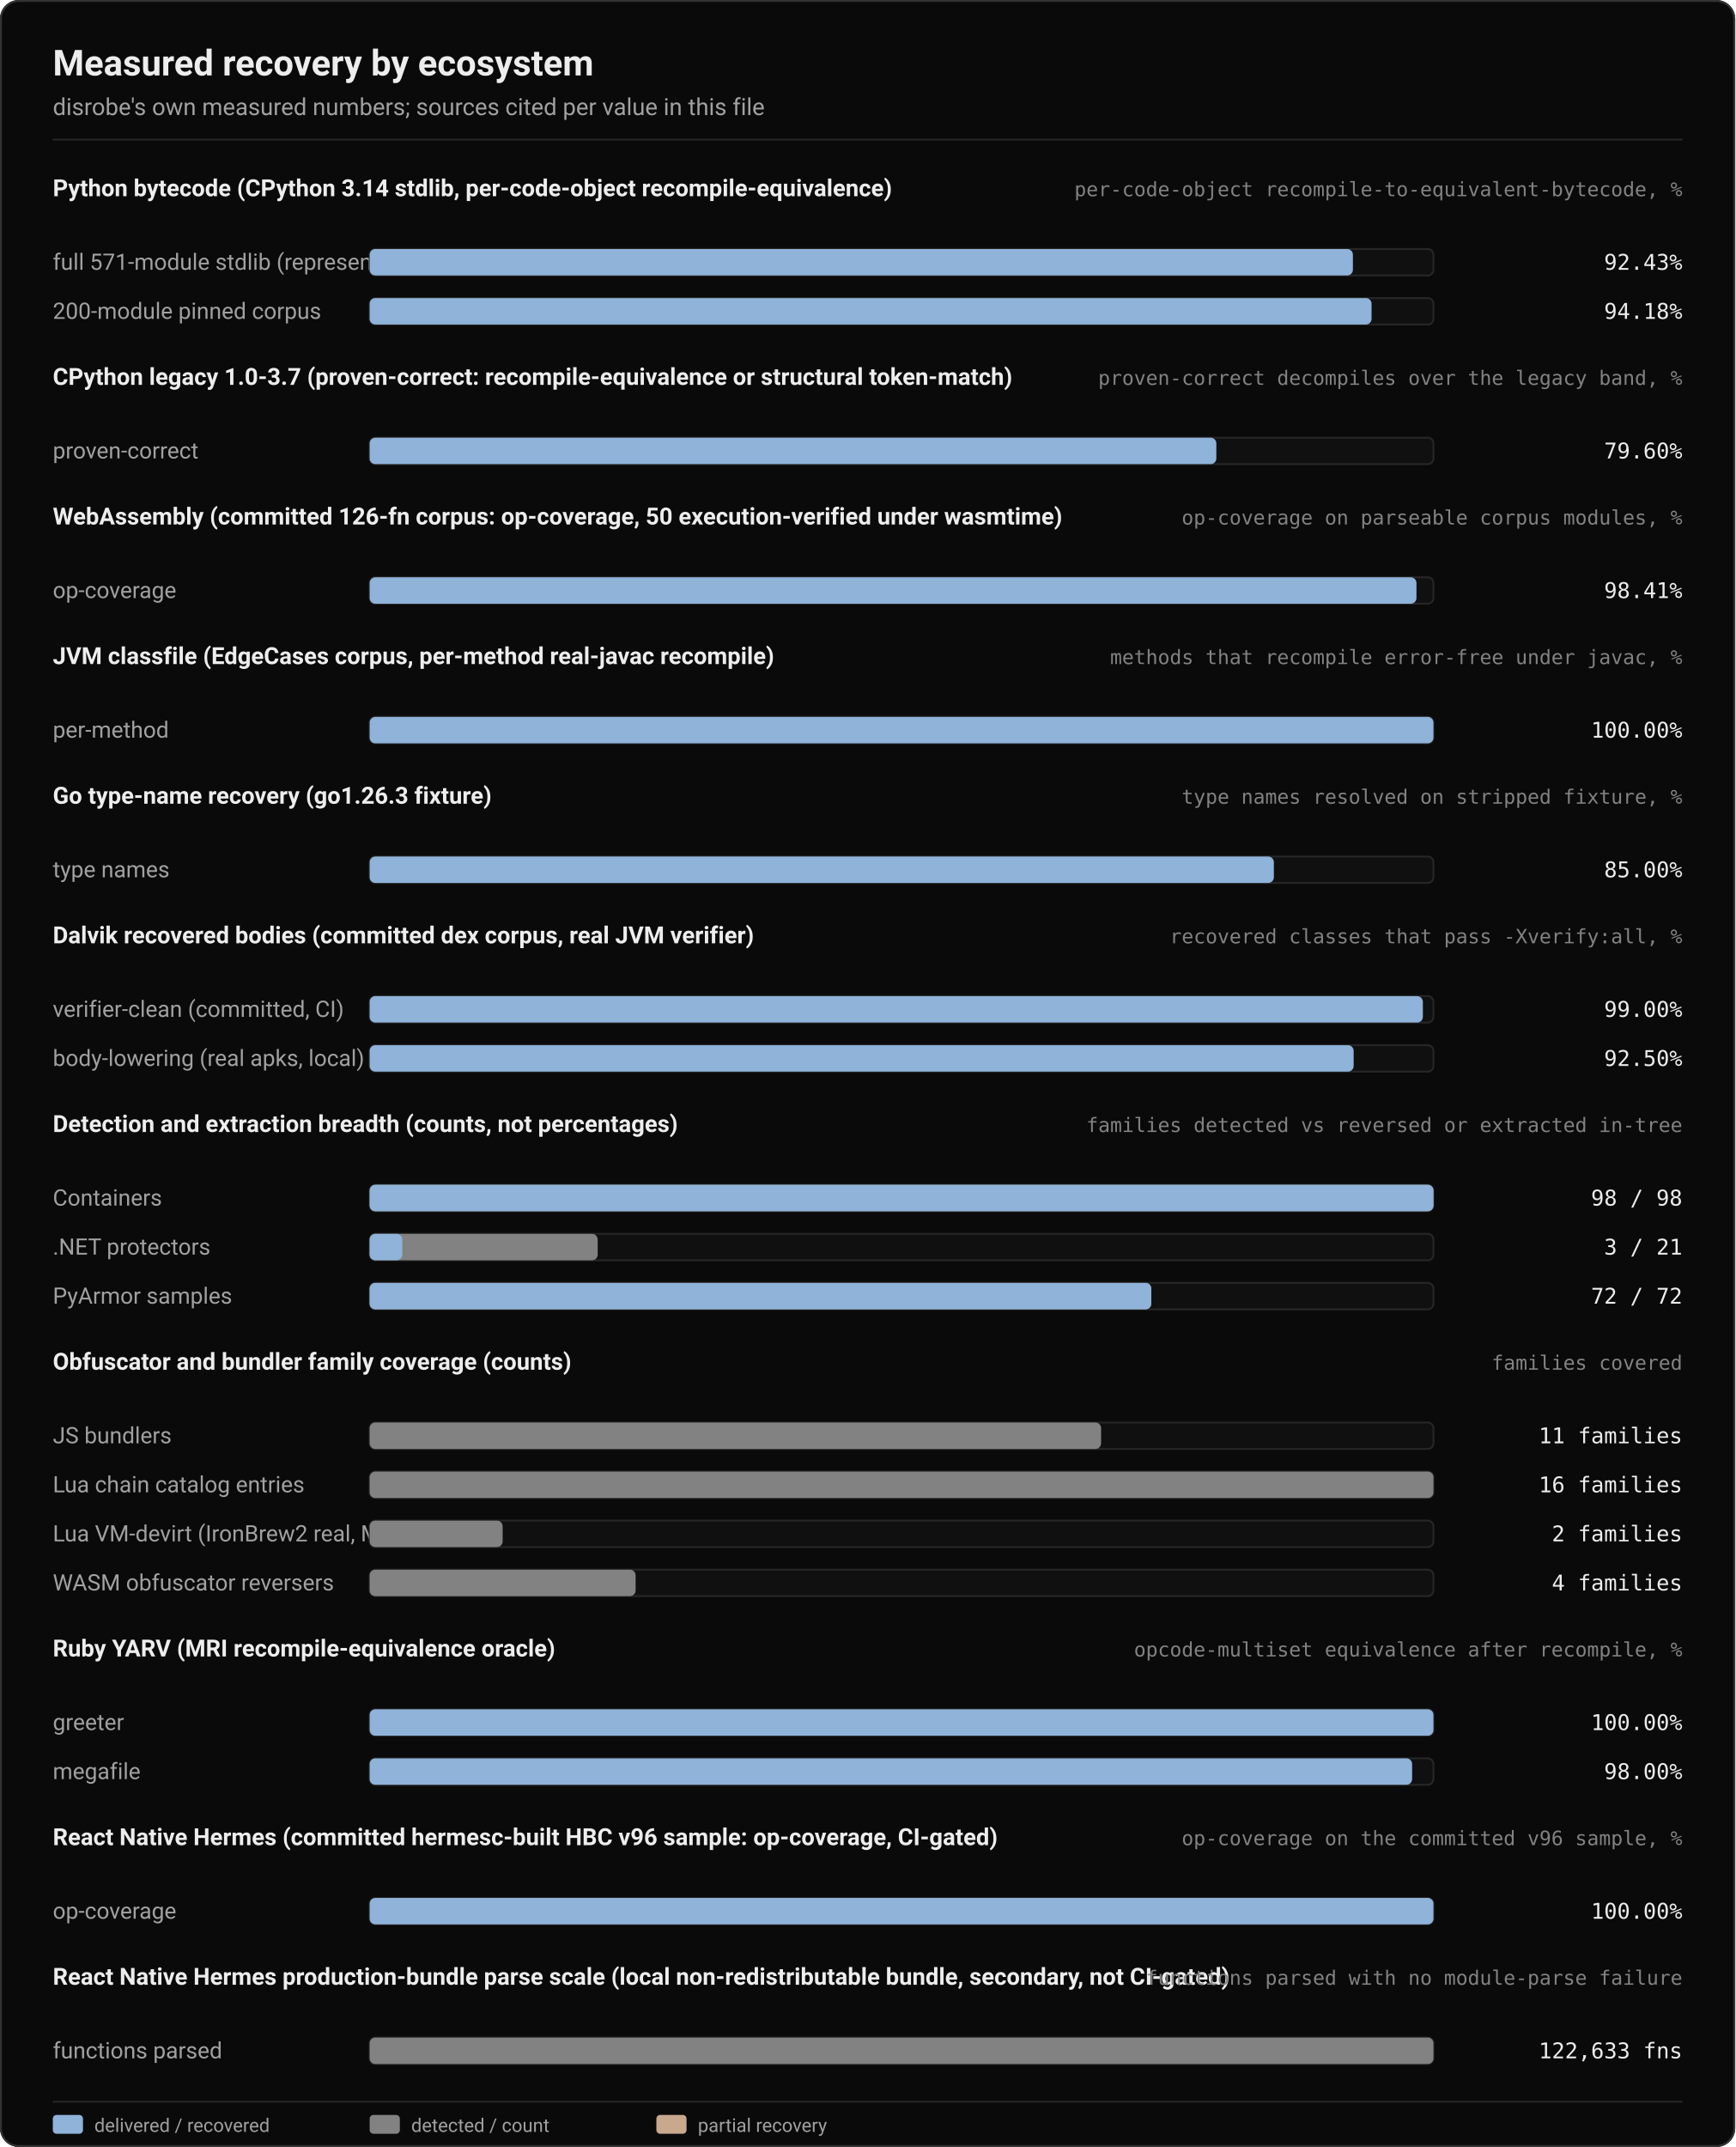
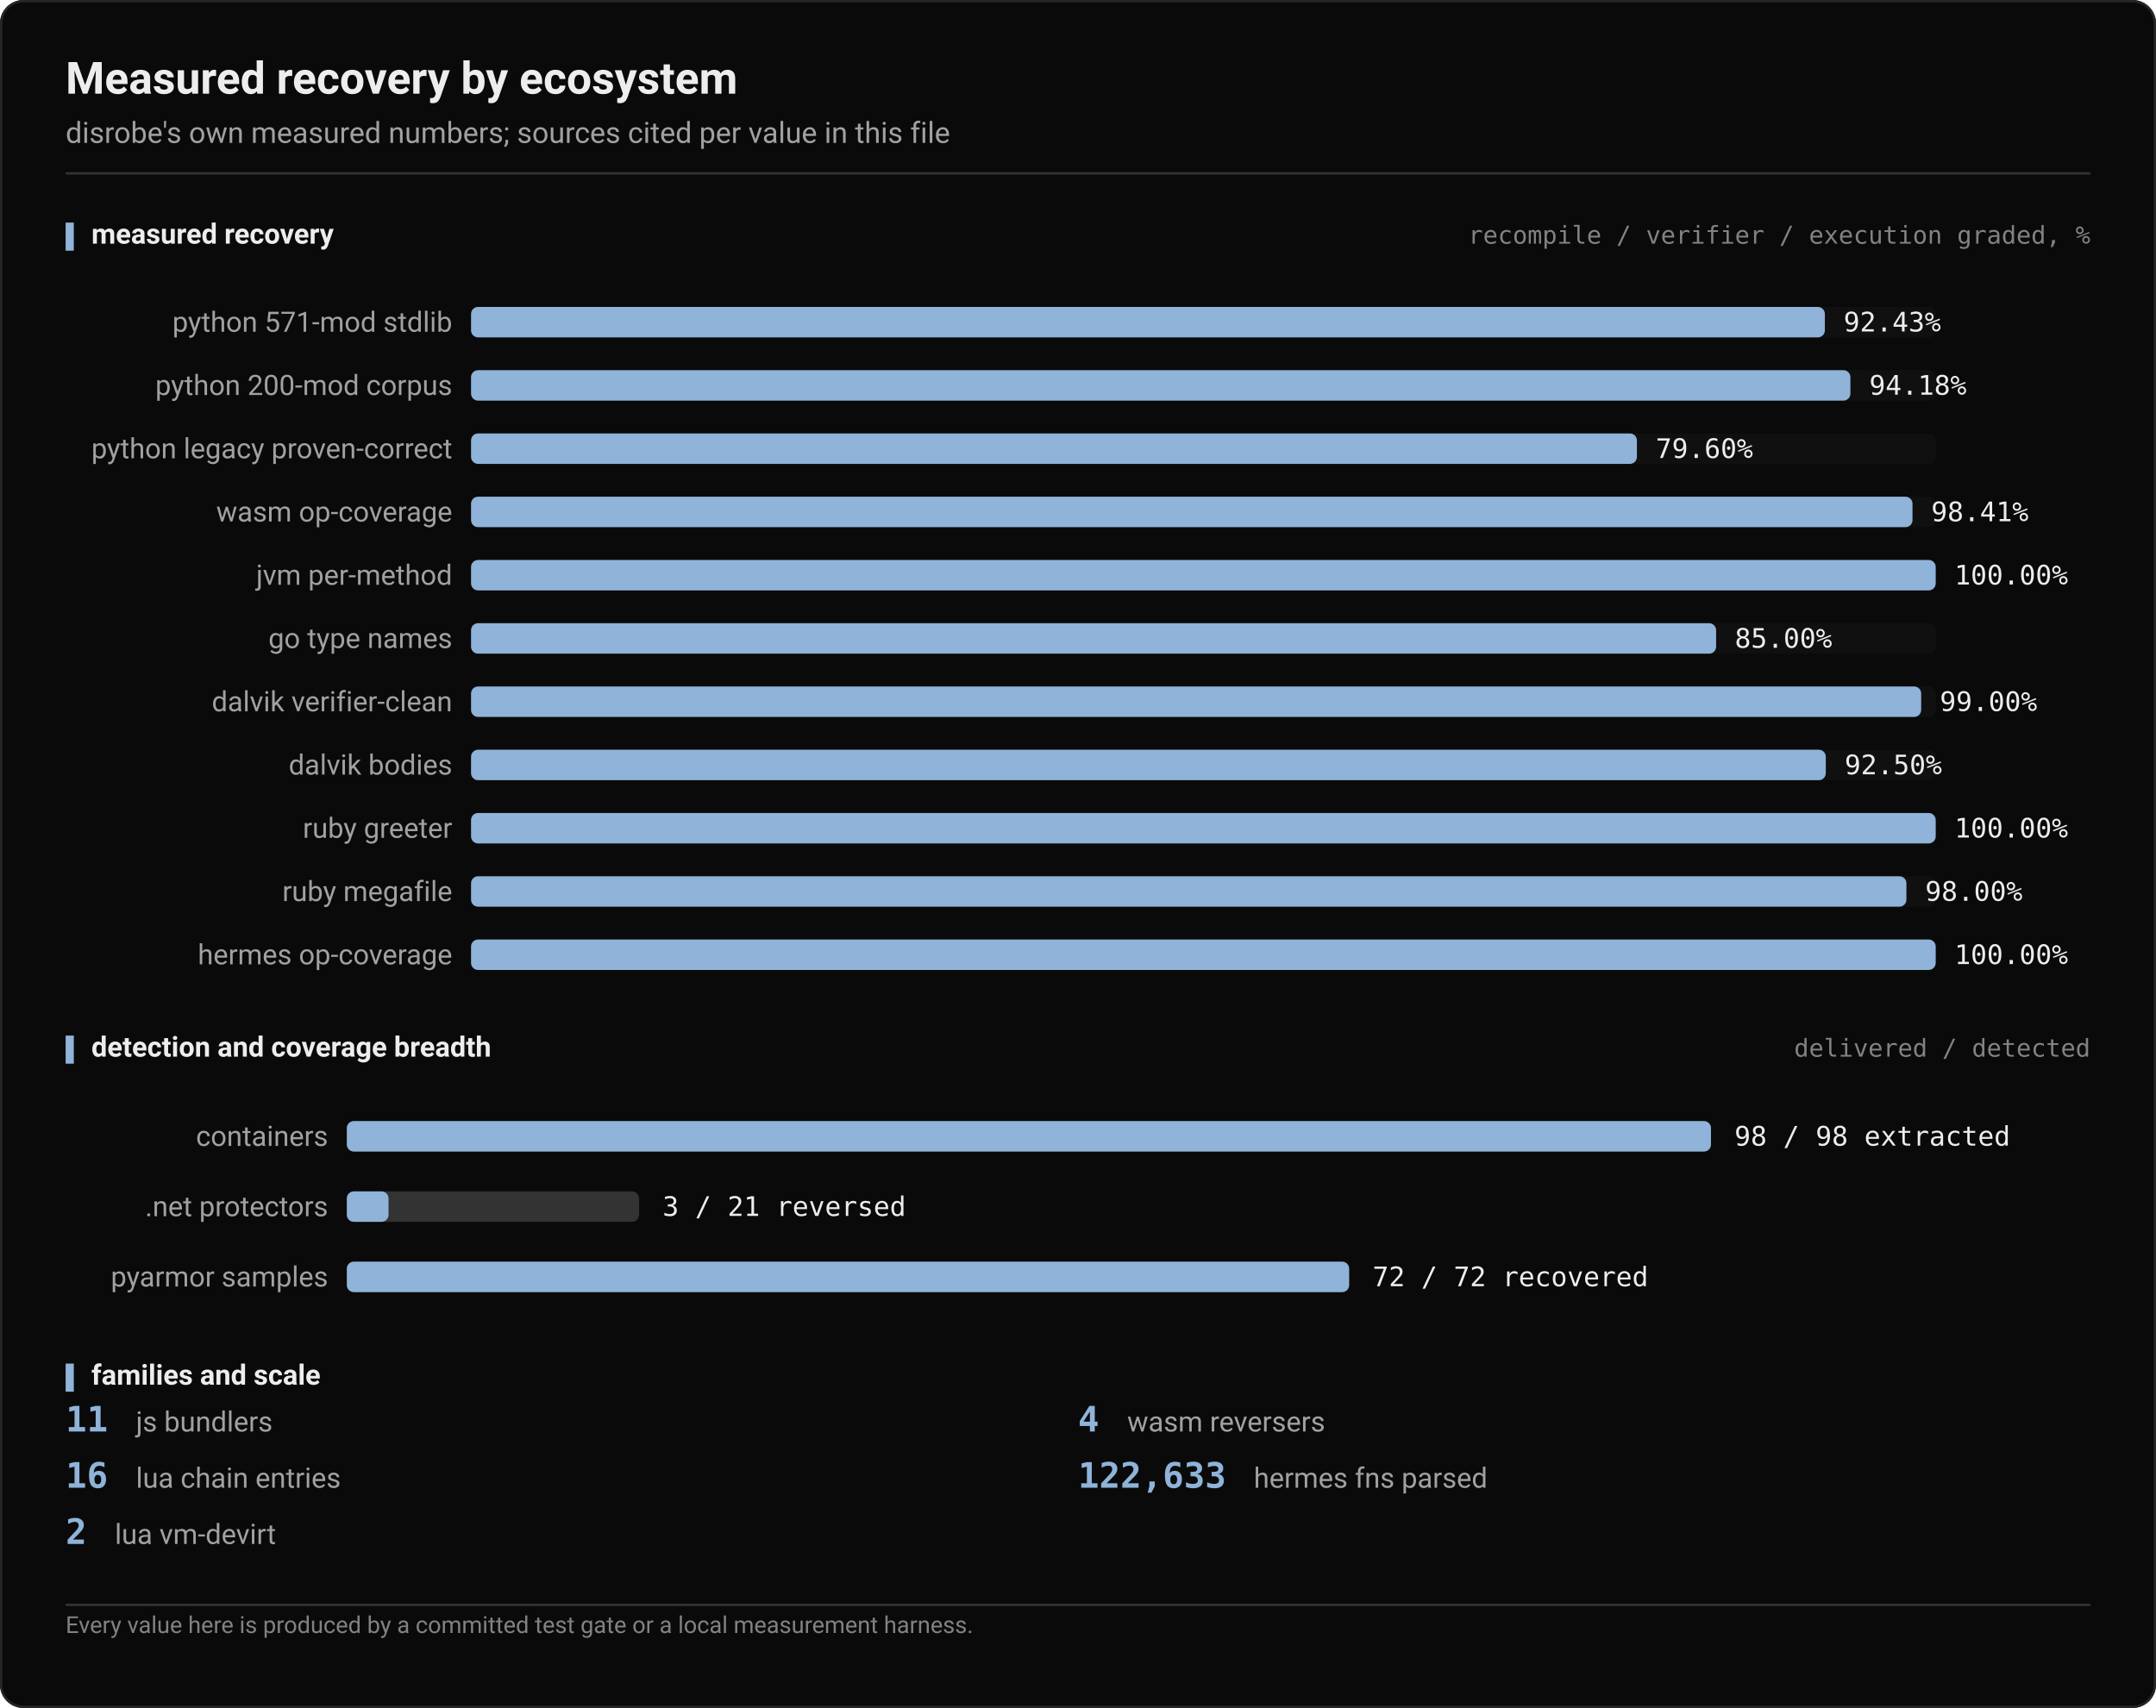
- <svg xmlns="http://www.w3.org/2000/svg" width="920" height="1138" viewBox="0 0 920 1138" font-family="ui-sans-serif, system-ui, -apple-system, Segoe UI, Roboto, Helvetica, Arial, sans-serif">
-   <rect x="0" y="0" width="920" height="1138" rx="10" fill="#0a0a0a" />
-   <rect x="0.5" y="0.5" width="919" height="1137" rx="9.5" fill="none" stroke="#333333" />
-   <text x="28.0" y="40.0" font-size="19.0" fill="#ededed" font-family="ui-sans-serif, system-ui, -apple-system, Segoe UI, Roboto, Helvetica, Arial, sans-serif" text-anchor="start" font-weight="600">Measured recovery by ecosystem</text>
-   <text x="28.0" y="61.0" font-size="12.5" fill="#a1a1a1" font-family="ui-sans-serif, system-ui, -apple-system, Segoe UI, Roboto, Helvetica, Arial, sans-serif" text-anchor="start" font-weight="400">disrobe's own measured numbers; sources cited per value in this file</text>
-   <line x1="28.0" y1="74.0" x2="892.0" y2="74.0" stroke="#262626" />
-   <text x="28.0" y="104.0" font-size="12.5" fill="#ededed" font-family="ui-sans-serif, system-ui, -apple-system, Segoe UI, Roboto, Helvetica, Arial, sans-serif" text-anchor="start" font-weight="600">Python bytecode (CPython 3.14 stdlib, per-code-object recompile-equivalence)</text>
-   <text x="892.0" y="104.0" font-size="10.5" fill="#828282" font-family="'JetBrains Mono', ui-monospace, 'Fira Code', SFMono-Regular, Menlo, Consolas, monospace" text-anchor="end" font-weight="400">per-code-object recompile-to-equivalent-bytecode, %</text>
-   <text x="28.0" y="143.0" font-size="12.0" fill="#a1a1a1" font-family="ui-sans-serif, system-ui, -apple-system, Segoe UI, Roboto, Helvetica, Arial, sans-serif" text-anchor="start" font-weight="400">full 571-module stdlib (representative)</text>
-   <rect x="196.0" y="132.0" width="564.0" height="14.0" rx="3.0" fill="#101010" />
-   <rect x="196.0" y="132.0" width="564.0" height="14.0" rx="3.0" fill="none" stroke="#262626" />
-   <rect x="196.0" y="132.0" width="521.3" height="14.0" rx="3.0" fill="#8fb3d9" />
-   <text x="892.0" y="143.0" font-size="11.5" fill="#ededed" font-family="'JetBrains Mono', ui-monospace, 'Fira Code', SFMono-Regular, Menlo, Consolas, monospace" text-anchor="end" font-weight="500">92.43%</text>
-   <text x="28.0" y="169.0" font-size="12.0" fill="#a1a1a1" font-family="ui-sans-serif, system-ui, -apple-system, Segoe UI, Roboto, Helvetica, Arial, sans-serif" text-anchor="start" font-weight="400">200-module pinned corpus</text>
-   <rect x="196.0" y="158.0" width="564.0" height="14.0" rx="3.0" fill="#101010" />
-   <rect x="196.0" y="158.0" width="564.0" height="14.0" rx="3.0" fill="none" stroke="#262626" />
-   <rect x="196.0" y="158.0" width="531.2" height="14.0" rx="3.0" fill="#8fb3d9" />
-   <text x="892.0" y="169.0" font-size="11.5" fill="#ededed" font-family="'JetBrains Mono', ui-monospace, 'Fira Code', SFMono-Regular, Menlo, Consolas, monospace" text-anchor="end" font-weight="500">94.18%</text>
-   <text x="28.0" y="204.0" font-size="12.5" fill="#ededed" font-family="ui-sans-serif, system-ui, -apple-system, Segoe UI, Roboto, Helvetica, Arial, sans-serif" text-anchor="start" font-weight="600">CPython legacy 1.0-3.7 (proven-correct: recompile-equivalence or structural token-match)</text>
-   <text x="892.0" y="204.0" font-size="10.5" fill="#828282" font-family="'JetBrains Mono', ui-monospace, 'Fira Code', SFMono-Regular, Menlo, Consolas, monospace" text-anchor="end" font-weight="400">proven-correct decompiles over the legacy band, %</text>
-   <text x="28.0" y="243.0" font-size="12.0" fill="#a1a1a1" font-family="ui-sans-serif, system-ui, -apple-system, Segoe UI, Roboto, Helvetica, Arial, sans-serif" text-anchor="start" font-weight="400">proven-correct</text>
-   <rect x="196.0" y="232.0" width="564.0" height="14.0" rx="3.0" fill="#101010" />
-   <rect x="196.0" y="232.0" width="564.0" height="14.0" rx="3.0" fill="none" stroke="#262626" />
-   <rect x="196.0" y="232.0" width="448.9" height="14.0" rx="3.0" fill="#8fb3d9" />
-   <text x="892.0" y="243.0" font-size="11.5" fill="#ededed" font-family="'JetBrains Mono', ui-monospace, 'Fira Code', SFMono-Regular, Menlo, Consolas, monospace" text-anchor="end" font-weight="500">79.60%</text>
-   <text x="28.0" y="278.0" font-size="12.5" fill="#ededed" font-family="ui-sans-serif, system-ui, -apple-system, Segoe UI, Roboto, Helvetica, Arial, sans-serif" text-anchor="start" font-weight="600">WebAssembly (committed 126-fn corpus: op-coverage, 50 execution-verified under wasmtime)</text>
-   <text x="892.0" y="278.0" font-size="10.5" fill="#828282" font-family="'JetBrains Mono', ui-monospace, 'Fira Code', SFMono-Regular, Menlo, Consolas, monospace" text-anchor="end" font-weight="400">op-coverage on parseable corpus modules, %</text>
-   <text x="28.0" y="317.0" font-size="12.0" fill="#a1a1a1" font-family="ui-sans-serif, system-ui, -apple-system, Segoe UI, Roboto, Helvetica, Arial, sans-serif" text-anchor="start" font-weight="400">op-coverage</text>
-   <rect x="196.0" y="306.0" width="564.0" height="14.0" rx="3.0" fill="#101010" />
-   <rect x="196.0" y="306.0" width="564.0" height="14.0" rx="3.0" fill="none" stroke="#262626" />
-   <rect x="196.0" y="306.0" width="555.0" height="14.0" rx="3.0" fill="#8fb3d9" />
-   <text x="892.0" y="317.0" font-size="11.5" fill="#ededed" font-family="'JetBrains Mono', ui-monospace, 'Fira Code', SFMono-Regular, Menlo, Consolas, monospace" text-anchor="end" font-weight="500">98.41%</text>
-   <text x="28.0" y="352.0" font-size="12.5" fill="#ededed" font-family="ui-sans-serif, system-ui, -apple-system, Segoe UI, Roboto, Helvetica, Arial, sans-serif" text-anchor="start" font-weight="600">JVM classfile (EdgeCases corpus, per-method real-javac recompile)</text>
-   <text x="892.0" y="352.0" font-size="10.5" fill="#828282" font-family="'JetBrains Mono', ui-monospace, 'Fira Code', SFMono-Regular, Menlo, Consolas, monospace" text-anchor="end" font-weight="400">methods that recompile error-free under javac, %</text>
-   <text x="28.0" y="391.0" font-size="12.0" fill="#a1a1a1" font-family="ui-sans-serif, system-ui, -apple-system, Segoe UI, Roboto, Helvetica, Arial, sans-serif" text-anchor="start" font-weight="400">per-method</text>
-   <rect x="196.0" y="380.0" width="564.0" height="14.0" rx="3.0" fill="#101010" />
-   <rect x="196.0" y="380.0" width="564.0" height="14.0" rx="3.0" fill="none" stroke="#262626" />
-   <rect x="196.0" y="380.0" width="564.0" height="14.0" rx="3.0" fill="#8fb3d9" />
-   <text x="892.0" y="391.0" font-size="11.5" fill="#ededed" font-family="'JetBrains Mono', ui-monospace, 'Fira Code', SFMono-Regular, Menlo, Consolas, monospace" text-anchor="end" font-weight="500">100.00%</text>
-   <text x="28.0" y="426.0" font-size="12.5" fill="#ededed" font-family="ui-sans-serif, system-ui, -apple-system, Segoe UI, Roboto, Helvetica, Arial, sans-serif" text-anchor="start" font-weight="600">Go type-name recovery (go1.26.3 fixture)</text>
-   <text x="892.0" y="426.0" font-size="10.5" fill="#828282" font-family="'JetBrains Mono', ui-monospace, 'Fira Code', SFMono-Regular, Menlo, Consolas, monospace" text-anchor="end" font-weight="400">type names resolved on stripped fixture, %</text>
-   <text x="28.0" y="465.0" font-size="12.0" fill="#a1a1a1" font-family="ui-sans-serif, system-ui, -apple-system, Segoe UI, Roboto, Helvetica, Arial, sans-serif" text-anchor="start" font-weight="400">type names</text>
-   <rect x="196.0" y="454.0" width="564.0" height="14.0" rx="3.0" fill="#101010" />
-   <rect x="196.0" y="454.0" width="564.0" height="14.0" rx="3.0" fill="none" stroke="#262626" />
-   <rect x="196.0" y="454.0" width="479.4" height="14.0" rx="3.0" fill="#8fb3d9" />
-   <text x="892.0" y="465.0" font-size="11.5" fill="#ededed" font-family="'JetBrains Mono', ui-monospace, 'Fira Code', SFMono-Regular, Menlo, Consolas, monospace" text-anchor="end" font-weight="500">85.00%</text>
-   <text x="28.0" y="500.0" font-size="12.5" fill="#ededed" font-family="ui-sans-serif, system-ui, -apple-system, Segoe UI, Roboto, Helvetica, Arial, sans-serif" text-anchor="start" font-weight="600">Dalvik recovered bodies (committed dex corpus, real JVM verifier)</text>
-   <text x="892.0" y="500.0" font-size="10.5" fill="#828282" font-family="'JetBrains Mono', ui-monospace, 'Fira Code', SFMono-Regular, Menlo, Consolas, monospace" text-anchor="end" font-weight="400">recovered classes that pass -Xverify:all, %</text>
-   <text x="28.0" y="539.0" font-size="12.0" fill="#a1a1a1" font-family="ui-sans-serif, system-ui, -apple-system, Segoe UI, Roboto, Helvetica, Arial, sans-serif" text-anchor="start" font-weight="400">verifier-clean (committed, CI)</text>
-   <rect x="196.0" y="528.0" width="564.0" height="14.0" rx="3.0" fill="#101010" />
-   <rect x="196.0" y="528.0" width="564.0" height="14.0" rx="3.0" fill="none" stroke="#262626" />
-   <rect x="196.0" y="528.0" width="558.4" height="14.0" rx="3.0" fill="#8fb3d9" />
-   <text x="892.0" y="539.0" font-size="11.5" fill="#ededed" font-family="'JetBrains Mono', ui-monospace, 'Fira Code', SFMono-Regular, Menlo, Consolas, monospace" text-anchor="end" font-weight="500">99.00%</text>
-   <text x="28.0" y="565.0" font-size="12.0" fill="#a1a1a1" font-family="ui-sans-serif, system-ui, -apple-system, Segoe UI, Roboto, Helvetica, Arial, sans-serif" text-anchor="start" font-weight="400">body-lowering (real apks, local)</text>
-   <rect x="196.0" y="554.0" width="564.0" height="14.0" rx="3.0" fill="#101010" />
-   <rect x="196.0" y="554.0" width="564.0" height="14.0" rx="3.0" fill="none" stroke="#262626" />
-   <rect x="196.0" y="554.0" width="521.7" height="14.0" rx="3.0" fill="#8fb3d9" />
-   <text x="892.0" y="565.0" font-size="11.5" fill="#ededed" font-family="'JetBrains Mono', ui-monospace, 'Fira Code', SFMono-Regular, Menlo, Consolas, monospace" text-anchor="end" font-weight="500">92.50%</text>
-   <text x="28.0" y="600.0" font-size="12.5" fill="#ededed" font-family="ui-sans-serif, system-ui, -apple-system, Segoe UI, Roboto, Helvetica, Arial, sans-serif" text-anchor="start" font-weight="600">Detection and extraction breadth (counts, not percentages)</text>
-   <text x="892.0" y="600.0" font-size="10.5" fill="#828282" font-family="'JetBrains Mono', ui-monospace, 'Fira Code', SFMono-Regular, Menlo, Consolas, monospace" text-anchor="end" font-weight="400">families detected vs reversed or extracted in-tree</text>
-   <text x="28.0" y="639.0" font-size="12.0" fill="#a1a1a1" font-family="ui-sans-serif, system-ui, -apple-system, Segoe UI, Roboto, Helvetica, Arial, sans-serif" text-anchor="start" font-weight="400">Containers</text>
-   <rect x="196.0" y="628.0" width="564.0" height="14.0" rx="3.0" fill="#101010" />
-   <rect x="196.0" y="628.0" width="564.0" height="14.0" rx="3.0" fill="none" stroke="#262626" />
-   <rect x="196.0" y="628.0" width="564.0" height="14.0" rx="3.0" fill="#828282" />
-   <rect x="196.0" y="628.0" width="564.0" height="14.0" rx="3.0" fill="#8fb3d9" />
-   <text x="892.0" y="639.0" font-size="11.5" fill="#ededed" font-family="'JetBrains Mono', ui-monospace, 'Fira Code', SFMono-Regular, Menlo, Consolas, monospace" text-anchor="end" font-weight="500">98 / 98</text>
-   <text x="28.0" y="665.0" font-size="12.0" fill="#a1a1a1" font-family="ui-sans-serif, system-ui, -apple-system, Segoe UI, Roboto, Helvetica, Arial, sans-serif" text-anchor="start" font-weight="400">.NET protectors</text>
-   <rect x="196.0" y="654.0" width="564.0" height="14.0" rx="3.0" fill="#101010" />
-   <rect x="196.0" y="654.0" width="564.0" height="14.0" rx="3.0" fill="none" stroke="#262626" />
-   <rect x="196.0" y="654.0" width="120.9" height="14.0" rx="3.0" fill="#828282" />
-   <rect x="196.0" y="654.0" width="17.3" height="14.0" rx="3.0" fill="#8fb3d9" />
-   <text x="892.0" y="665.0" font-size="11.5" fill="#ededed" font-family="'JetBrains Mono', ui-monospace, 'Fira Code', SFMono-Regular, Menlo, Consolas, monospace" text-anchor="end" font-weight="500">3 / 21</text>
-   <text x="28.0" y="691.0" font-size="12.0" fill="#a1a1a1" font-family="ui-sans-serif, system-ui, -apple-system, Segoe UI, Roboto, Helvetica, Arial, sans-serif" text-anchor="start" font-weight="400">PyArmor samples</text>
-   <rect x="196.0" y="680.0" width="564.0" height="14.0" rx="3.0" fill="#101010" />
-   <rect x="196.0" y="680.0" width="564.0" height="14.0" rx="3.0" fill="none" stroke="#262626" />
-   <rect x="196.0" y="680.0" width="414.4" height="14.0" rx="3.0" fill="#828282" />
-   <rect x="196.0" y="680.0" width="414.4" height="14.0" rx="3.0" fill="#8fb3d9" />
-   <text x="892.0" y="691.0" font-size="11.5" fill="#ededed" font-family="'JetBrains Mono', ui-monospace, 'Fira Code', SFMono-Regular, Menlo, Consolas, monospace" text-anchor="end" font-weight="500">72 / 72</text>
-   <text x="28.0" y="726.0" font-size="12.5" fill="#ededed" font-family="ui-sans-serif, system-ui, -apple-system, Segoe UI, Roboto, Helvetica, Arial, sans-serif" text-anchor="start" font-weight="600">Obfuscator and bundler family coverage (counts)</text>
-   <text x="892.0" y="726.0" font-size="10.5" fill="#828282" font-family="'JetBrains Mono', ui-monospace, 'Fira Code', SFMono-Regular, Menlo, Consolas, monospace" text-anchor="end" font-weight="400">families covered</text>
-   <text x="28.0" y="765.0" font-size="12.0" fill="#a1a1a1" font-family="ui-sans-serif, system-ui, -apple-system, Segoe UI, Roboto, Helvetica, Arial, sans-serif" text-anchor="start" font-weight="400">JS bundlers</text>
-   <rect x="196.0" y="754.0" width="564.0" height="14.0" rx="3.0" fill="#101010" />
-   <rect x="196.0" y="754.0" width="564.0" height="14.0" rx="3.0" fill="none" stroke="#262626" />
-   <rect x="196.0" y="754.0" width="387.8" height="14.0" rx="3.0" fill="#828282" />
-   <text x="892.0" y="765.0" font-size="11.5" fill="#ededed" font-family="'JetBrains Mono', ui-monospace, 'Fira Code', SFMono-Regular, Menlo, Consolas, monospace" text-anchor="end" font-weight="500">11 families</text>
-   <text x="28.0" y="791.0" font-size="12.0" fill="#a1a1a1" font-family="ui-sans-serif, system-ui, -apple-system, Segoe UI, Roboto, Helvetica, Arial, sans-serif" text-anchor="start" font-weight="400">Lua chain catalog entries</text>
-   <rect x="196.0" y="780.0" width="564.0" height="14.0" rx="3.0" fill="#101010" />
-   <rect x="196.0" y="780.0" width="564.0" height="14.0" rx="3.0" fill="none" stroke="#262626" />
-   <rect x="196.0" y="780.0" width="564.0" height="14.0" rx="3.0" fill="#828282" />
-   <text x="892.0" y="791.0" font-size="11.5" fill="#ededed" font-family="'JetBrains Mono', ui-monospace, 'Fira Code', SFMono-Regular, Menlo, Consolas, monospace" text-anchor="end" font-weight="500">16 families</text>
-   <text x="28.0" y="817.0" font-size="12.0" fill="#a1a1a1" font-family="ui-sans-serif, system-ui, -apple-system, Segoe UI, Roboto, Helvetica, Arial, sans-serif" text-anchor="start" font-weight="400">Lua VM-devirt (IronBrew2 real, MoonSec synthetic)</text>
-   <rect x="196.0" y="806.0" width="564.0" height="14.0" rx="3.0" fill="#101010" />
-   <rect x="196.0" y="806.0" width="564.0" height="14.0" rx="3.0" fill="none" stroke="#262626" />
-   <rect x="196.0" y="806.0" width="70.5" height="14.0" rx="3.0" fill="#828282" />
-   <text x="892.0" y="817.0" font-size="11.5" fill="#ededed" font-family="'JetBrains Mono', ui-monospace, 'Fira Code', SFMono-Regular, Menlo, Consolas, monospace" text-anchor="end" font-weight="500">2 families</text>
-   <text x="28.0" y="843.0" font-size="12.0" fill="#a1a1a1" font-family="ui-sans-serif, system-ui, -apple-system, Segoe UI, Roboto, Helvetica, Arial, sans-serif" text-anchor="start" font-weight="400">WASM obfuscator reversers</text>
-   <rect x="196.0" y="832.0" width="564.0" height="14.0" rx="3.0" fill="#101010" />
-   <rect x="196.0" y="832.0" width="564.0" height="14.0" rx="3.0" fill="none" stroke="#262626" />
-   <rect x="196.0" y="832.0" width="141.0" height="14.0" rx="3.0" fill="#828282" />
-   <text x="892.0" y="843.0" font-size="11.5" fill="#ededed" font-family="'JetBrains Mono', ui-monospace, 'Fira Code', SFMono-Regular, Menlo, Consolas, monospace" text-anchor="end" font-weight="500">4 families</text>
-   <text x="28.0" y="878.0" font-size="12.5" fill="#ededed" font-family="ui-sans-serif, system-ui, -apple-system, Segoe UI, Roboto, Helvetica, Arial, sans-serif" text-anchor="start" font-weight="600">Ruby YARV (MRI recompile-equivalence oracle)</text>
-   <text x="892.0" y="878.0" font-size="10.5" fill="#828282" font-family="'JetBrains Mono', ui-monospace, 'Fira Code', SFMono-Regular, Menlo, Consolas, monospace" text-anchor="end" font-weight="400">opcode-multiset equivalence after recompile, %</text>
-   <text x="28.0" y="917.0" font-size="12.0" fill="#a1a1a1" font-family="ui-sans-serif, system-ui, -apple-system, Segoe UI, Roboto, Helvetica, Arial, sans-serif" text-anchor="start" font-weight="400">greeter</text>
-   <rect x="196.0" y="906.0" width="564.0" height="14.0" rx="3.0" fill="#101010" />
-   <rect x="196.0" y="906.0" width="564.0" height="14.0" rx="3.0" fill="none" stroke="#262626" />
-   <rect x="196.0" y="906.0" width="564.0" height="14.0" rx="3.0" fill="#8fb3d9" />
-   <text x="892.0" y="917.0" font-size="11.5" fill="#ededed" font-family="'JetBrains Mono', ui-monospace, 'Fira Code', SFMono-Regular, Menlo, Consolas, monospace" text-anchor="end" font-weight="500">100.00%</text>
-   <text x="28.0" y="943.0" font-size="12.0" fill="#a1a1a1" font-family="ui-sans-serif, system-ui, -apple-system, Segoe UI, Roboto, Helvetica, Arial, sans-serif" text-anchor="start" font-weight="400">megafile</text>
-   <rect x="196.0" y="932.0" width="564.0" height="14.0" rx="3.0" fill="#101010" />
-   <rect x="196.0" y="932.0" width="564.0" height="14.0" rx="3.0" fill="none" stroke="#262626" />
-   <rect x="196.0" y="932.0" width="552.7" height="14.0" rx="3.0" fill="#8fb3d9" />
-   <text x="892.0" y="943.0" font-size="11.5" fill="#ededed" font-family="'JetBrains Mono', ui-monospace, 'Fira Code', SFMono-Regular, Menlo, Consolas, monospace" text-anchor="end" font-weight="500">98.00%</text>
-   <text x="28.0" y="978.0" font-size="12.5" fill="#ededed" font-family="ui-sans-serif, system-ui, -apple-system, Segoe UI, Roboto, Helvetica, Arial, sans-serif" text-anchor="start" font-weight="600">React Native Hermes (committed hermesc-built HBC v96 sample: op-coverage, CI-gated)</text>
-   <text x="892.0" y="978.0" font-size="10.5" fill="#828282" font-family="'JetBrains Mono', ui-monospace, 'Fira Code', SFMono-Regular, Menlo, Consolas, monospace" text-anchor="end" font-weight="400">op-coverage on the committed v96 sample, %</text>
-   <text x="28.0" y="1017.0" font-size="12.0" fill="#a1a1a1" font-family="ui-sans-serif, system-ui, -apple-system, Segoe UI, Roboto, Helvetica, Arial, sans-serif" text-anchor="start" font-weight="400">op-coverage</text>
-   <rect x="196.0" y="1006.0" width="564.0" height="14.0" rx="3.0" fill="#101010" />
-   <rect x="196.0" y="1006.0" width="564.0" height="14.0" rx="3.0" fill="none" stroke="#262626" />
-   <rect x="196.0" y="1006.0" width="564.0" height="14.0" rx="3.0" fill="#8fb3d9" />
-   <text x="892.0" y="1017.0" font-size="11.5" fill="#ededed" font-family="'JetBrains Mono', ui-monospace, 'Fira Code', SFMono-Regular, Menlo, Consolas, monospace" text-anchor="end" font-weight="500">100.00%</text>
-   <text x="28.0" y="1052.0" font-size="12.5" fill="#ededed" font-family="ui-sans-serif, system-ui, -apple-system, Segoe UI, Roboto, Helvetica, Arial, sans-serif" text-anchor="start" font-weight="600">React Native Hermes production-bundle parse scale (local non-redistributable bundle, secondary, not CI-gated)</text>
-   <text x="892.0" y="1052.0" font-size="10.5" fill="#828282" font-family="'JetBrains Mono', ui-monospace, 'Fira Code', SFMono-Regular, Menlo, Consolas, monospace" text-anchor="end" font-weight="400">functions parsed with no module-parse failure</text>
-   <text x="28.0" y="1091.0" font-size="12.0" fill="#a1a1a1" font-family="ui-sans-serif, system-ui, -apple-system, Segoe UI, Roboto, Helvetica, Arial, sans-serif" text-anchor="start" font-weight="400">functions parsed</text>
-   <rect x="196.0" y="1080.0" width="564.0" height="14.0" rx="3.0" fill="#101010" />
-   <rect x="196.0" y="1080.0" width="564.0" height="14.0" rx="3.0" fill="none" stroke="#262626" />
-   <rect x="196.0" y="1080.0" width="564.0" height="14.0" rx="3.0" fill="#828282" />
-   <text x="892.0" y="1091.0" font-size="11.5" fill="#ededed" font-family="'JetBrains Mono', ui-monospace, 'Fira Code', SFMono-Regular, Menlo, Consolas, monospace" text-anchor="end" font-weight="500">122,633 fns</text>
-   <line x1="28.0" y1="1114.0" x2="892.0" y2="1114.0" stroke="#262626" />
-   <rect x="28.0" y="1121.0" width="16.0" height="10.0" rx="2.0" fill="#8fb3d9" />
-   <text x="50.0" y="1130.0" font-size="10.0" fill="#a1a1a1" font-family="ui-sans-serif, system-ui, -apple-system, Segoe UI, Roboto, Helvetica, Arial, sans-serif" text-anchor="start" font-weight="400">delivered / recovered</text>
-   <rect x="196.0" y="1121.0" width="16.0" height="10.0" rx="2.0" fill="#828282" />
-   <text x="218.0" y="1130.0" font-size="10.0" fill="#a1a1a1" font-family="ui-sans-serif, system-ui, -apple-system, Segoe UI, Roboto, Helvetica, Arial, sans-serif" text-anchor="start" font-weight="400">detected / count</text>
-   <rect x="348.0" y="1121.0" width="16.0" height="10.0" rx="2.0" fill="#c9a98e" />
-   <text x="370.0" y="1130.0" font-size="10.0" fill="#a1a1a1" font-family="ui-sans-serif, system-ui, -apple-system, Segoe UI, Roboto, Helvetica, Arial, sans-serif" text-anchor="start" font-weight="400">partial recovery</text>
+ <svg xmlns="http://www.w3.org/2000/svg" width="920" height="729" viewBox="0 0 920 729" font-family="system-ui, -apple-system, 'Segoe UI', Roboto, Helvetica, Arial, sans-serif">
+   <rect x="0" y="0" width="920" height="729" rx="10" fill="#0a0a0a" />
+   <rect x="0.5" y="0.5" width="919" height="728" rx="9.5" fill="none" stroke="#262626" />
+   <text x="28.00" y="40.00" font-size="19" fill="#ededed" font-family="system-ui, -apple-system, 'Segoe UI', Roboto, Helvetica, Arial, sans-serif" text-anchor="start" font-weight="600">Measured recovery by ecosystem</text>
+   <text x="28.00" y="61.00" font-size="12.5" fill="#a1a1a1" font-family="system-ui, -apple-system, 'Segoe UI', Roboto, Helvetica, Arial, sans-serif" text-anchor="start" font-weight="400">disrobe's own measured numbers; sources cited per value in this file</text>
+   <line x1="28.00" y1="74.00" x2="892.00" y2="74.00" stroke="#333333" stroke-width="1" />
+   <rect x="28.00" y="95.00" width="3.50" height="12.00" fill="#8fb3d9" />
+   <text x="39.00" y="104.00" font-size="12" fill="#ededed" font-family="system-ui, -apple-system, 'Segoe UI', Roboto, Helvetica, Arial, sans-serif" text-anchor="start" font-weight="600">measured recovery</text>
+   <text x="892.00" y="104.00" font-size="10.5" fill="#828282" font-family="'JetBrains Mono', ui-monospace, 'Cascadia Mono', 'Fira Code', SFMono-Regular, Menlo, Consolas, monospace" text-anchor="end" font-weight="400">recompile / verifier / execution graded, %</text>
+   <svg x="28.00" y="116.00" width="864" height="313" version="1.1" baseProfile="full" viewBox="0 0 864 313">
+     <rect width="864" height="313" x="0" y="0" fill="none" />
+     <text dominant-baseline="central" text-anchor="end" style="font-size:12px;font-family:system-ui, -apple-system, 'Segoe UI', Roboto, Helvetica, Arial, sans-serif;" xml:space="preserve" transform="translate(165 21.5)" fill="#a1a1a1">python 571-mod stdlib</text>
+     <text dominant-baseline="central" text-anchor="end" style="font-size:12px;font-family:system-ui, -apple-system, 'Segoe UI', Roboto, Helvetica, Arial, sans-serif;" xml:space="preserve" transform="translate(165 48.5)" fill="#a1a1a1">python 200-mod corpus</text>
+     <text dominant-baseline="central" text-anchor="end" style="font-size:12px;font-family:system-ui, -apple-system, 'Segoe UI', Roboto, Helvetica, Arial, sans-serif;" xml:space="preserve" transform="translate(165 75.5)" fill="#a1a1a1">python legacy proven-correct</text>
+     <text dominant-baseline="central" text-anchor="end" style="font-size:12px;font-family:system-ui, -apple-system, 'Segoe UI', Roboto, Helvetica, Arial, sans-serif;" xml:space="preserve" transform="translate(165 102.5)" fill="#a1a1a1">wasm op-coverage</text>
+     <text dominant-baseline="central" text-anchor="end" style="font-size:12px;font-family:system-ui, -apple-system, 'Segoe UI', Roboto, Helvetica, Arial, sans-serif;" xml:space="preserve" transform="translate(165 129.5)" fill="#a1a1a1">jvm per-method</text>
+     <text dominant-baseline="central" text-anchor="end" style="font-size:12px;font-family:system-ui, -apple-system, 'Segoe UI', Roboto, Helvetica, Arial, sans-serif;" xml:space="preserve" transform="translate(165 156.5)" fill="#a1a1a1">go type names</text>
+     <text dominant-baseline="central" text-anchor="end" style="font-size:12px;font-family:system-ui, -apple-system, 'Segoe UI', Roboto, Helvetica, Arial, sans-serif;" xml:space="preserve" transform="translate(165 183.5)" fill="#a1a1a1">dalvik verifier-clean</text>
+     <text dominant-baseline="central" text-anchor="end" style="font-size:12px;font-family:system-ui, -apple-system, 'Segoe UI', Roboto, Helvetica, Arial, sans-serif;" xml:space="preserve" transform="translate(165 210.5)" fill="#a1a1a1">dalvik bodies</text>
+     <text dominant-baseline="central" text-anchor="end" style="font-size:12px;font-family:system-ui, -apple-system, 'Segoe UI', Roboto, Helvetica, Arial, sans-serif;" xml:space="preserve" transform="translate(165 237.5)" fill="#a1a1a1">ruby greeter</text>
+     <text dominant-baseline="central" text-anchor="end" style="font-size:12px;font-family:system-ui, -apple-system, 'Segoe UI', Roboto, Helvetica, Arial, sans-serif;" xml:space="preserve" transform="translate(165 264.5)" fill="#a1a1a1">ruby megafile</text>
+     <text dominant-baseline="central" text-anchor="end" style="font-size:12px;font-family:system-ui, -apple-system, 'Segoe UI', Roboto, Helvetica, Arial, sans-serif;" xml:space="preserve" transform="translate(165 291.5)" fill="#a1a1a1">hermes op-coverage</text>
+     <path d="M176 15L795 15A3 3 0 0 1 798 18L798 25A3 3 0 0 1 795 28L176 28A3 3 0 0 1 173 25L173 18A3 3 0 0 1 176 15Z" fill="#101010" class="zr0-cls-0" />
+     <path d="M176 42L795 42A3 3 0 0 1 798 45L798 52A3 3 0 0 1 795 55L176 55A3 3 0 0 1 173 52L173 45A3 3 0 0 1 176 42Z" fill="#101010" class="zr0-cls-0" />
+     <path d="M176 69L795 69A3 3 0 0 1 798 72L798 79A3 3 0 0 1 795 82L176 82A3 3 0 0 1 173 79L173 72A3 3 0 0 1 176 69Z" fill="#101010" class="zr0-cls-0" />
+     <path d="M176 96L795 96A3 3 0 0 1 798 99L798 106A3 3 0 0 1 795 109L176 109A3 3 0 0 1 173 106L173 99A3 3 0 0 1 176 96Z" fill="#101010" class="zr0-cls-0" />
+     <path d="M176 123L795 123A3 3 0 0 1 798 126L798 133A3 3 0 0 1 795 136L176 136A3 3 0 0 1 173 133L173 126A3 3 0 0 1 176 123Z" fill="#101010" class="zr0-cls-0" />
+     <path d="M176 150L795 150A3 3 0 0 1 798 153L798 160A3 3 0 0 1 795 163L176 163A3 3 0 0 1 173 160L173 153A3 3 0 0 1 176 150Z" fill="#101010" class="zr0-cls-0" />
+     <path d="M176 177L795 177A3 3 0 0 1 798 180L798 187A3 3 0 0 1 795 190L176 190A3 3 0 0 1 173 187L173 180A3 3 0 0 1 176 177Z" fill="#101010" class="zr0-cls-0" />
+     <path d="M176 204L795 204A3 3 0 0 1 798 207L798 214A3 3 0 0 1 795 217L176 217A3 3 0 0 1 173 214L173 207A3 3 0 0 1 176 204Z" fill="#101010" class="zr0-cls-0" />
+     <path d="M176 231L795 231A3 3 0 0 1 798 234L798 241A3 3 0 0 1 795 244L176 244A3 3 0 0 1 173 241L173 234A3 3 0 0 1 176 231Z" fill="#101010" class="zr0-cls-0" />
+     <path d="M176 258L795 258A3 3 0 0 1 798 261L798 268A3 3 0 0 1 795 271L176 271A3 3 0 0 1 173 268L173 261A3 3 0 0 1 176 258Z" fill="#101010" class="zr0-cls-0" />
+     <path d="M176 285L795 285A3 3 0 0 1 798 288L798 295A3 3 0 0 1 795 298L176 298A3 3 0 0 1 173 295L173 288A3 3 0 0 1 176 285Z" fill="#101010" class="zr0-cls-0" />
+     <path d="M176 15L747.7 15A3 3 0 0 1 750.7 18L750.7 25A3 3 0 0 1 747.7 28L176 28A3 3 0 0 1 173 25L173 18A3 3 0 0 1 176 15Z" fill="#8fb3d9" ecmeta_series_index="0" ecmeta_data_index="0" ecmeta_ssr_type="chart" class="zr0-cls-1" />
+     <path d="M176 42L758.6 42A3 3 0 0 1 761.6 45L761.6 52A3 3 0 0 1 758.6 55L176 55A3 3 0 0 1 173 52L173 45A3 3 0 0 1 176 42Z" fill="#8fb3d9" ecmeta_series_index="0" ecmeta_data_index="1" ecmeta_ssr_type="chart" class="zr0-cls-1" />
+     <path d="M176 69L667.5 69A3 3 0 0 1 670.5 72L670.5 79A3 3 0 0 1 667.5 82L176 82A3 3 0 0 1 173 79L173 72A3 3 0 0 1 176 69Z" fill="#8fb3d9" ecmeta_series_index="0" ecmeta_data_index="2" ecmeta_ssr_type="chart" class="zr0-cls-1" />
+     <path d="M176 96L785.1 96A3 3 0 0 1 788.1 99L788.1 106A3 3 0 0 1 785.1 109L176 109A3 3 0 0 1 173 106L173 99A3 3 0 0 1 176 96Z" fill="#8fb3d9" ecmeta_series_index="0" ecmeta_data_index="3" ecmeta_ssr_type="chart" class="zr0-cls-1" />
+     <path d="M176 123L795 123A3 3 0 0 1 798 126L798 133A3 3 0 0 1 795 136L176 136A3 3 0 0 1 173 133L173 126A3 3 0 0 1 176 123Z" fill="#8fb3d9" ecmeta_series_index="0" ecmeta_data_index="4" ecmeta_ssr_type="chart" class="zr0-cls-1" />
+     <path d="M176 150L701.3 150A3 3 0 0 1 704.3 153L704.3 160A3 3 0 0 1 701.3 163L176 163A3 3 0 0 1 173 160L173 153A3 3 0 0 1 176 150Z" fill="#8fb3d9" ecmeta_series_index="0" ecmeta_data_index="5" ecmeta_ssr_type="chart" class="zr0-cls-1" />
+     <path d="M176 177L788.8 177A3 3 0 0 1 791.8 180L791.8 187A3 3 0 0 1 788.8 190L176 190A3 3 0 0 1 173 187L173 180A3 3 0 0 1 176 177Z" fill="#8fb3d9" ecmeta_series_index="0" ecmeta_data_index="6" ecmeta_ssr_type="chart" class="zr0-cls-1" />
+     <path d="M176 204L748.1 204A3 3 0 0 1 751.1 207L751.1 214A3 3 0 0 1 748.1 217L176 217A3 3 0 0 1 173 214L173 207A3 3 0 0 1 176 204Z" fill="#8fb3d9" ecmeta_series_index="0" ecmeta_data_index="7" ecmeta_ssr_type="chart" class="zr0-cls-1" />
+     <path d="M176 231L795 231A3 3 0 0 1 798 234L798 241A3 3 0 0 1 795 244L176 244A3 3 0 0 1 173 241L173 234A3 3 0 0 1 176 231Z" fill="#8fb3d9" ecmeta_series_index="0" ecmeta_data_index="8" ecmeta_ssr_type="chart" class="zr0-cls-1" />
+     <path d="M176 258L782.5 258A3 3 0 0 1 785.5 261L785.5 268A3 3 0 0 1 782.5 271L176 271A3 3 0 0 1 173 268L173 261A3 3 0 0 1 176 258Z" fill="#8fb3d9" ecmeta_series_index="0" ecmeta_data_index="9" ecmeta_ssr_type="chart" class="zr0-cls-1" />
+     <path d="M176 285L795 285A3 3 0 0 1 798 288L798 295A3 3 0 0 1 795 298L176 298A3 3 0 0 1 173 295L173 288A3 3 0 0 1 176 285Z" fill="#8fb3d9" ecmeta_series_index="0" ecmeta_data_index="10" ecmeta_ssr_type="chart" class="zr0-cls-1" />
+     <text dominant-baseline="central" text-anchor="start" style="font-size:11.5px;font-family:'JetBrains Mono', ui-monospace, 'Cascadia Mono', 'Fira Code', SFMono-Regular, Menlo, Consolas, monospace;font-weight:500;" transform="translate(758.6875 21.5)" fill="#ededed">92.43%</text>
+     <text dominant-baseline="central" text-anchor="start" style="font-size:11.5px;font-family:'JetBrains Mono', ui-monospace, 'Cascadia Mono', 'Fira Code', SFMono-Regular, Menlo, Consolas, monospace;font-weight:500;" transform="translate(769.625 48.5)" fill="#ededed">94.18%</text>
+     <text dominant-baseline="central" text-anchor="start" style="font-size:11.5px;font-family:'JetBrains Mono', ui-monospace, 'Cascadia Mono', 'Fira Code', SFMono-Regular, Menlo, Consolas, monospace;font-weight:500;" transform="translate(678.5 75.5)" fill="#ededed">79.60%</text>
+     <text dominant-baseline="central" text-anchor="start" style="font-size:11.5px;font-family:'JetBrains Mono', ui-monospace, 'Cascadia Mono', 'Fira Code', SFMono-Regular, Menlo, Consolas, monospace;font-weight:500;" transform="translate(796.0625 102.5)" fill="#ededed">98.41%</text>
+     <text dominant-baseline="central" text-anchor="start" style="font-size:11.5px;font-family:'JetBrains Mono', ui-monospace, 'Cascadia Mono', 'Fira Code', SFMono-Regular, Menlo, Consolas, monospace;font-weight:500;" transform="translate(806 129.5)" fill="#ededed">100.00%</text>
+     <text dominant-baseline="central" text-anchor="start" style="font-size:11.5px;font-family:'JetBrains Mono', ui-monospace, 'Cascadia Mono', 'Fira Code', SFMono-Regular, Menlo, Consolas, monospace;font-weight:500;" transform="translate(712.25 156.5)" fill="#ededed">85.00%</text>
+     <text dominant-baseline="central" text-anchor="start" style="font-size:11.5px;font-family:'JetBrains Mono', ui-monospace, 'Cascadia Mono', 'Fira Code', SFMono-Regular, Menlo, Consolas, monospace;font-weight:500;" transform="translate(799.75 183.5)" fill="#ededed">99.00%</text>
+     <text dominant-baseline="central" text-anchor="start" style="font-size:11.5px;font-family:'JetBrains Mono', ui-monospace, 'Cascadia Mono', 'Fira Code', SFMono-Regular, Menlo, Consolas, monospace;font-weight:500;" transform="translate(759.125 210.5)" fill="#ededed">92.50%</text>
+     <text dominant-baseline="central" text-anchor="start" style="font-size:11.5px;font-family:'JetBrains Mono', ui-monospace, 'Cascadia Mono', 'Fira Code', SFMono-Regular, Menlo, Consolas, monospace;font-weight:500;" transform="translate(806 237.5)" fill="#ededed">100.00%</text>
+     <text dominant-baseline="central" text-anchor="start" style="font-size:11.5px;font-family:'JetBrains Mono', ui-monospace, 'Cascadia Mono', 'Fira Code', SFMono-Regular, Menlo, Consolas, monospace;font-weight:500;" transform="translate(793.5 264.5)" fill="#ededed">98.00%</text>
+     <text dominant-baseline="central" text-anchor="start" style="font-size:11.5px;font-family:'JetBrains Mono', ui-monospace, 'Cascadia Mono', 'Fira Code', SFMono-Regular, Menlo, Consolas, monospace;font-weight:500;" transform="translate(806 291.5)" fill="#ededed">100.00%</text>
+     <style>
+ .zr0-cls-0:hover {
+ pointer-events:none;
+ }
+ .zr0-cls-1:hover {
+ cursor:pointer;
+ fill:rgba(157,196,238,1);
+ }
+ 
+ 
+ 
+ </style>
+   </svg>
+   <rect x="28.00" y="442.00" width="3.50" height="12.00" fill="#8fb3d9" />
+   <text x="39.00" y="451.00" font-size="12" fill="#ededed" font-family="system-ui, -apple-system, 'Segoe UI', Roboto, Helvetica, Arial, sans-serif" text-anchor="start" font-weight="600">detection and coverage breadth</text>
+   <text x="892.00" y="451.00" font-size="10.5" fill="#828282" font-family="'JetBrains Mono', ui-monospace, 'Cascadia Mono', 'Fira Code', SFMono-Regular, Menlo, Consolas, monospace" text-anchor="end" font-weight="400">delivered / detected</text>
+   <svg x="28.00" y="463.00" width="864" height="104" version="1.1" baseProfile="full" viewBox="0 0 864 104">
+     <rect width="864" height="104" x="0" y="0" fill="none" />
+     <text dominant-baseline="central" text-anchor="end" style="font-size:12px;font-family:system-ui, -apple-system, 'Segoe UI', Roboto, Helvetica, Arial, sans-serif;" transform="translate(112 22)" fill="#a1a1a1">containers</text>
+     <text dominant-baseline="central" text-anchor="end" style="font-size:12px;font-family:system-ui, -apple-system, 'Segoe UI', Roboto, Helvetica, Arial, sans-serif;" xml:space="preserve" transform="translate(112 52)" fill="#a1a1a1">.net protectors</text>
+     <text dominant-baseline="central" text-anchor="end" style="font-size:12px;font-family:system-ui, -apple-system, 'Segoe UI', Roboto, Helvetica, Arial, sans-serif;" xml:space="preserve" transform="translate(112 82)" fill="#a1a1a1">pyarmor samples</text>
+     <path d="M123 15.5L699.1 15.5A3 3 0 0 1 702.1 18.5L702.1 25.5A3 3 0 0 1 699.1 28.5L123 28.5A3 3 0 0 1 120 25.5L120 18.5A3 3 0 0 1 123 15.5Z" fill="#333333" ecmeta_series_index="0" ecmeta_data_index="0" ecmeta_ssr_type="chart" class="zr1-cls-2" />
+     <path d="M123 45.5L241.7 45.5A3 3 0 0 1 244.7 48.5L244.7 55.5A3 3 0 0 1 241.7 58.5L123 58.5A3 3 0 0 1 120 55.5L120 48.5A3 3 0 0 1 123 45.5Z" fill="#333333" ecmeta_series_index="0" ecmeta_data_index="1" ecmeta_ssr_type="chart" class="zr1-cls-2" />
+     <path d="M123 75.5L544.7 75.5A3 3 0 0 1 547.7 78.5L547.7 85.5A3 3 0 0 1 544.7 88.5L123 88.5A3 3 0 0 1 120 85.5L120 78.5A3 3 0 0 1 123 75.5Z" fill="#333333" ecmeta_series_index="0" ecmeta_data_index="2" ecmeta_ssr_type="chart" class="zr1-cls-2" />
+     <text dominant-baseline="central" text-anchor="start" style="font-size:11.5px;font-family:'JetBrains Mono', ui-monospace, 'Cascadia Mono', 'Fira Code', SFMono-Regular, Menlo, Consolas, monospace;font-weight:500;" xml:space="preserve" transform="translate(712.12 22)" fill="#ededed">98 / 98 extracted</text>
+     <text dominant-baseline="central" text-anchor="start" style="font-size:11.5px;font-family:'JetBrains Mono', ui-monospace, 'Cascadia Mono', 'Fira Code', SFMono-Regular, Menlo, Consolas, monospace;font-weight:500;" xml:space="preserve" transform="translate(254.74 52)" fill="#ededed">3 / 21 reversed</text>
+     <text dominant-baseline="central" text-anchor="start" style="font-size:11.5px;font-family:'JetBrains Mono', ui-monospace, 'Cascadia Mono', 'Fira Code', SFMono-Regular, Menlo, Consolas, monospace;font-weight:500;" xml:space="preserve" transform="translate(557.68 82)" fill="#ededed">72 / 72 recovered</text>
+     <path d="M123 15.5L699.1 15.5A3 3 0 0 1 702.1 18.5L702.1 25.5A3 3 0 0 1 699.1 28.5L123 28.5A3 3 0 0 1 120 25.5L120 18.5A3 3 0 0 1 123 15.5Z" fill="#8fb3d9" ecmeta_series_index="1" ecmeta_data_index="0" ecmeta_ssr_type="chart" class="zr1-cls-3" />
+     <path d="M123 45.5L134.8 45.5A3 3 0 0 1 137.8 48.5L137.8 55.5A3 3 0 0 1 134.8 58.5L123 58.5A3 3 0 0 1 120 55.5L120 48.5A3 3 0 0 1 123 45.5Z" fill="#8fb3d9" ecmeta_series_index="1" ecmeta_data_index="1" ecmeta_ssr_type="chart" class="zr1-cls-3" />
+     <path d="M123 75.5L544.7 75.5A3 3 0 0 1 547.7 78.5L547.7 85.5A3 3 0 0 1 544.7 88.5L123 88.5A3 3 0 0 1 120 85.5L120 78.5A3 3 0 0 1 123 75.5Z" fill="#8fb3d9" ecmeta_series_index="1" ecmeta_data_index="2" ecmeta_ssr_type="chart" class="zr1-cls-3" />
+     <style>
+ .zr1-cls-2:hover {
+ cursor:pointer;
+ fill:rgba(56,56,56,1);
+ }
+ .zr1-cls-3:hover {
+ cursor:pointer;
+ fill:rgba(157,196,238,1);
+ }
+ 
+ 
+ 
+ </style>
+   </svg>
+   <rect x="28.00" y="582.00" width="3.50" height="12.00" fill="#8fb3d9" />
+   <text x="39.00" y="591.00" font-size="12" fill="#ededed" font-family="system-ui, -apple-system, 'Segoe UI', Roboto, Helvetica, Arial, sans-serif" text-anchor="start" font-weight="600">families and scale</text>
+   <text x="28.00" y="611.00" font-size="15" fill="#8fb3d9" font-family="'JetBrains Mono', ui-monospace, 'Cascadia Mono', 'Fira Code', SFMono-Regular, Menlo, Consolas, monospace" text-anchor="start" font-weight="600">11</text>
+   <text x="58.00" y="611.00" font-size="12" fill="#a1a1a1" font-family="system-ui, -apple-system, 'Segoe UI', Roboto, Helvetica, Arial, sans-serif" text-anchor="start" font-weight="400">js bundlers</text>
+   <text x="28.00" y="635.00" font-size="15" fill="#8fb3d9" font-family="'JetBrains Mono', ui-monospace, 'Cascadia Mono', 'Fira Code', SFMono-Regular, Menlo, Consolas, monospace" text-anchor="start" font-weight="600">16</text>
+   <text x="58.00" y="635.00" font-size="12" fill="#a1a1a1" font-family="system-ui, -apple-system, 'Segoe UI', Roboto, Helvetica, Arial, sans-serif" text-anchor="start" font-weight="400">lua chain entries</text>
+   <text x="28.00" y="659.00" font-size="15" fill="#8fb3d9" font-family="'JetBrains Mono', ui-monospace, 'Cascadia Mono', 'Fira Code', SFMono-Regular, Menlo, Consolas, monospace" text-anchor="start" font-weight="600">2</text>
+   <text x="49.00" y="659.00" font-size="12" fill="#a1a1a1" font-family="system-ui, -apple-system, 'Segoe UI', Roboto, Helvetica, Arial, sans-serif" text-anchor="start" font-weight="400">lua vm-devirt</text>
+   <text x="460.00" y="611.00" font-size="15" fill="#8fb3d9" font-family="'JetBrains Mono', ui-monospace, 'Cascadia Mono', 'Fira Code', SFMono-Regular, Menlo, Consolas, monospace" text-anchor="start" font-weight="600">4</text>
+   <text x="481.00" y="611.00" font-size="12" fill="#a1a1a1" font-family="system-ui, -apple-system, 'Segoe UI', Roboto, Helvetica, Arial, sans-serif" text-anchor="start" font-weight="400">wasm reversers</text>
+   <text x="460.00" y="635.00" font-size="15" fill="#8fb3d9" font-family="'JetBrains Mono', ui-monospace, 'Cascadia Mono', 'Fira Code', SFMono-Regular, Menlo, Consolas, monospace" text-anchor="start" font-weight="600">122,633</text>
+   <text x="535.00" y="635.00" font-size="12" fill="#a1a1a1" font-family="system-ui, -apple-system, 'Segoe UI', Roboto, Helvetica, Arial, sans-serif" text-anchor="start" font-weight="400">hermes fns parsed</text>
+   <line x1="28.00" y1="685.00" x2="892.00" y2="685.00" stroke="#333333" stroke-width="1" />
+   <text x="28.00" y="697.00" font-size="10" fill="#828282" font-family="system-ui, -apple-system, 'Segoe UI', Roboto, Helvetica, Arial, sans-serif" text-anchor="start" font-weight="400">Every value here is produced by a committed test gate or a local measurement harness.</text>
</svg>
